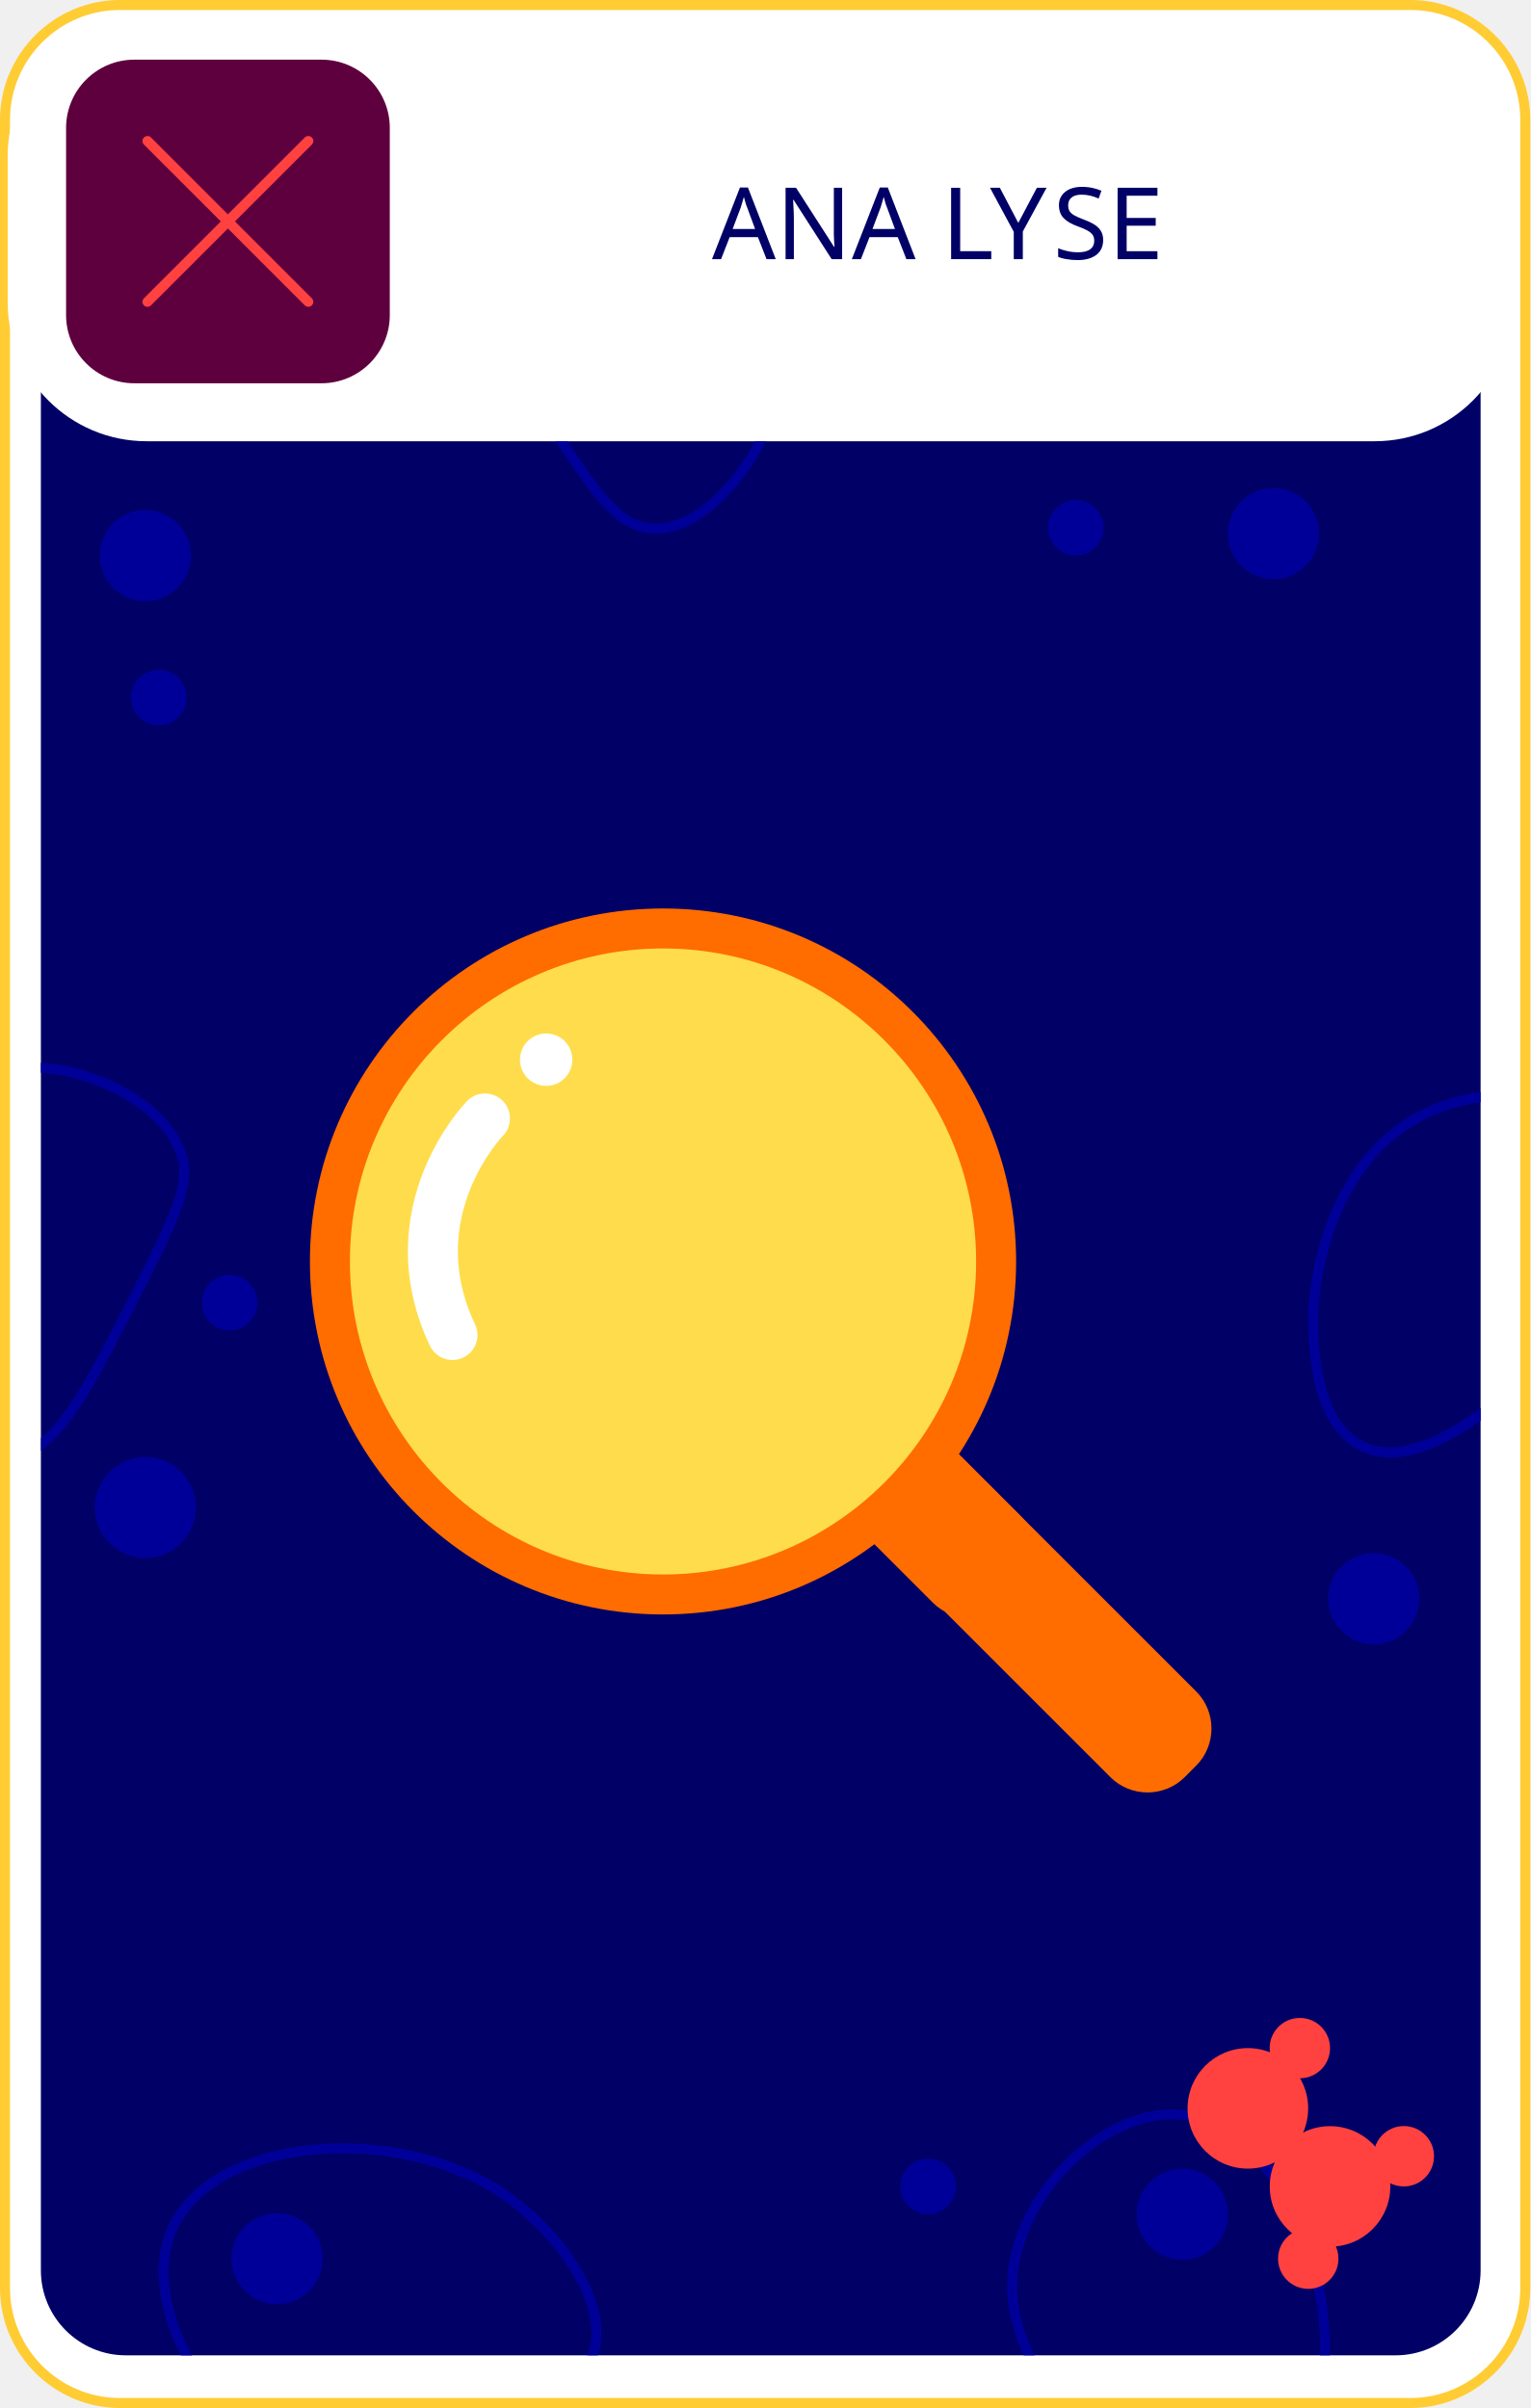
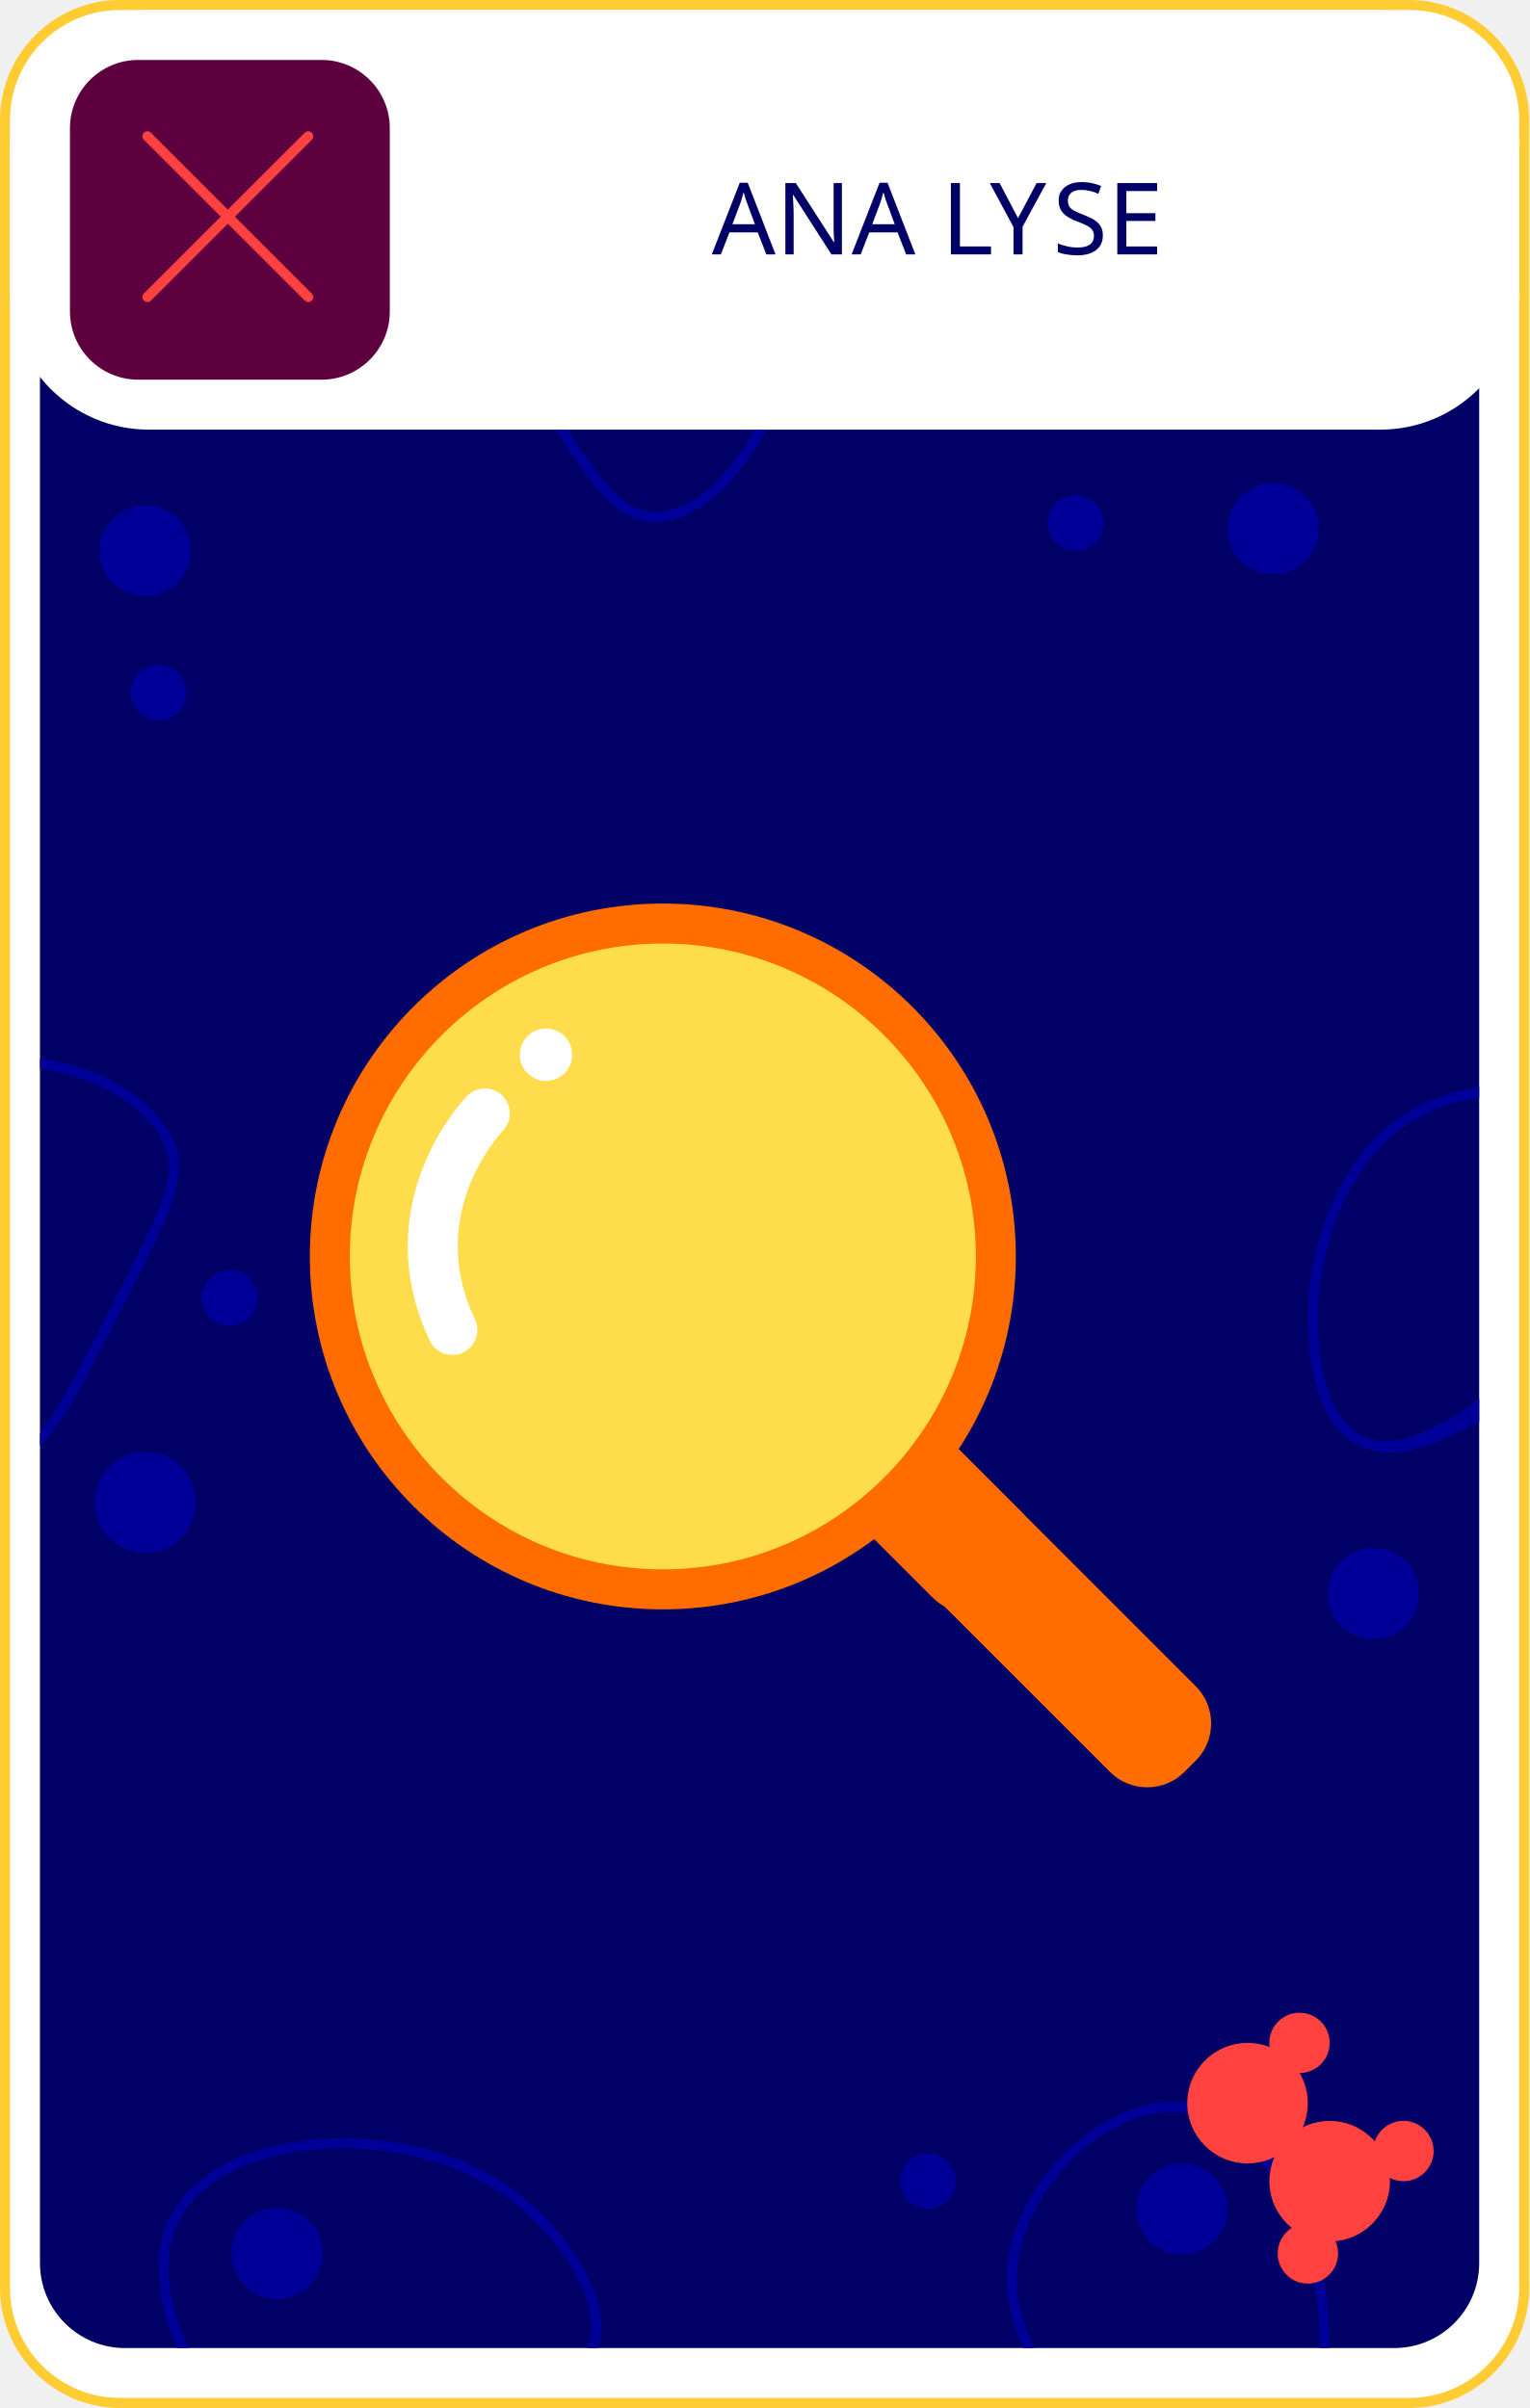
- <svg xmlns="http://www.w3.org/2000/svg" id="Calque_1" data-name="Calque 1" viewBox="0 0 153.07 240.94">
+ <svg xmlns="http://www.w3.org/2000/svg" id="Calque_2" data-name="Calque 2" viewBox="0 0 153 241">
  <defs>
    <style>
      .cls-1 {
-         fill: #009;
+         fill: #ff6c00;
      }

      .cls-1, .cls-2, .cls-3, .cls-4, .cls-5, .cls-6, .cls-7, .cls-8 {
        stroke-width: 0px;
      }

-       .cls-9 {
+       .cls-2 {
+         fill: #ffdc4b;
+       }
+ 
+       .cls-3 {
+         fill: #fc3;
+       }
+ 
+       .cls-9, .cls-10, .cls-11, .cls-12 {
+         isolation: isolate;
+       }
+ 
+       .cls-4, .cls-10, .cls-11, .cls-12 {
+         fill: #006;
+       }
+ 
+       .cls-10 {
+         letter-spacing: -.03em;
+       }
+ 
+       .cls-10, .cls-11, .cls-12 {
+         font-family: VarelaRound-Regular, 'Varela Round';
+         font-size: 10px;
+       }
+ 
+       .cls-5 {
+         fill: #ff4240;
+       }
+ 
+       .cls-13 {
        stroke: #ff4240;
      }

-       .cls-9, .cls-10 {
+       .cls-13, .cls-14 {
        fill: none;
        stroke-linecap: round;
        stroke-linejoin: round;
      }

-       .cls-11 {
-         letter-spacing: 0em;
-       }
- 
-       .cls-2 {
-         fill: #ff4240;
-       }
- 
-       .cls-3 {
-         fill: #ff6c00;
-       }
- 
-       .cls-4 {
-         fill: #ffdc4b;
-       }
- 
-       .cls-12 {
-         letter-spacing: -.03em;
-       }
- 
-       .cls-13 {
-         letter-spacing: -.09em;
-       }
- 
-       .cls-5 {
-         fill: #fc3;
-       }
- 
-       .cls-10 {
+       .cls-14 {
        stroke: #fff;
        stroke-width: 5px;
      }

-       .cls-6, .cls-14 {
-         fill: #006;
-       }
- 
-       .cls-14 {
-         font-family: VarelaRound-Regular, 'Varela Round';
-         font-size: 10px;
+       .cls-6 {
+         fill: #fff;
      }

      .cls-7 {
-         fill: #fff;
+         fill: #5e003e;
+       }
+ 
+       .cls-11 {
+         letter-spacing: -.09em;
      }

      .cls-8 {
-         fill: #5e003e;
+         fill: #009;
      }
    </style>
  </defs>
-   <g>
-     <rect class="cls-7" x=".5" y=".5" width="152.07" height="239.94" rx="11.5" ry="11.5" />
-     <path class="cls-5" d="M141.07,1c6.07,0,11,4.93,11,11v216.94c0,6.07-4.93,11-11,11H12c-6.07,0-11-4.93-11-11V12C1,5.94,5.93,1,12,1h129.07M141.07,0H12C5.4,0,0,5.4,0,12v216.94C0,235.54,5.4,240.94,12,240.94h129.07c6.6,0,12-5.4,12-12V12C153.07,5.4,147.67,0,141.07,0h0Z" />
-   </g>
-   <path class="cls-6" d="M4.09,11.45h144.01v215.72c0,4.69-3.81,8.5-8.5,8.5H12.59c-4.69,0-8.5-3.81-8.5-8.5V11.45h0Z" />
-   <text class="cls-14" transform="translate(50.68 25.16)">
-     <tspan x="0" y="0">CHIMI</tspan>
-     <tspan class="cls-12" x="29.86" y="0">O</tspan>
-     <tspan x="37.7" y="0">THERAPIE</tspan>
-   </text>
-   <g>
-     <rect class="cls-8" x="6.61" y="5.97" width="32.38" height="32.38" rx="6.83" ry="6.83" />
-     <circle class="cls-2" cx="17.9" cy="14.15" r="5.07" />
-     <circle class="cls-2" cx="22.97" cy="24.22" r="3.1" />
-     <circle class="cls-2" cx="29.17" cy="12.89" r="3.1" />
-     <circle class="cls-2" cx="32.28" cy="20.43" r="3.1" />
-     <circle class="cls-2" cx="14.54" cy="29.2" r="4.33" />
-     <circle class="cls-2" cx="31.05" cy="30.9" r="4.33" />
-   </g>
-   <rect class="cls-7" x=".77" y="1.72" width="150.63" height="42.43" rx="13.9" ry="13.9" />
-   <rect class="cls-8" x="6.61" y="5.97" width="32.38" height="32.38" rx="6.83" ry="6.83" />
-   <circle class="cls-1" cx="118.26" cy="221.55" r="4.56" />
-   <circle class="cls-1" cx="27.71" cy="226" r="4.56" />
-   <circle class="cls-1" cx="137.41" cy="159.96" r="4.56" />
-   <circle class="cls-1" cx="14.54" cy="55.59" r="4.56" />
-   <circle class="cls-1" cx="127.38" cy="53.39" r="4.56" />
-   <g>
-     <circle class="cls-1" cx="14.54" cy="150.84" r="4.56" />
-     <path class="cls-1" d="M14.54,155.9c-2.79,0-5.06-2.27-5.06-5.06s2.27-5.06,5.06-5.06,5.06,2.27,5.06,5.06-2.27,5.06-5.06,5.06ZM14.54,146.78c-2.24,0-4.06,1.82-4.06,4.06s1.82,4.06,4.06,4.06,4.06-1.82,4.06-4.06-1.82-4.06-4.06-4.06Z" />
-   </g>
-   <g>
-     <circle class="cls-1" cx="22.97" cy="130.34" r="2.28" />
-     <path class="cls-1" d="M22.97,133.12c-1.53,0-2.78-1.25-2.78-2.78s1.25-2.78,2.78-2.78,2.78,1.25,2.78,2.78-1.25,2.78-2.78,2.78ZM22.97,128.56c-.98,0-1.78.8-1.78,1.78s.8,1.78,1.78,1.78,1.78-.8,1.78-1.78-.8-1.78-1.78-1.78Z" />
-   </g>
-   <g>
-     <circle class="cls-1" cx="15.88" cy="69.8" r="2.28" />
-     <path class="cls-1" d="M15.88,72.58c-1.53,0-2.78-1.25-2.78-2.78s1.25-2.78,2.78-2.78,2.78,1.25,2.78,2.78-1.25,2.78-2.78,2.78ZM15.88,68.03c-.98,0-1.78.8-1.78,1.78s.8,1.78,1.78,1.78,1.78-.8,1.78-1.78-.8-1.78-1.78-1.78Z" />
-   </g>
-   <g>
-     <circle class="cls-1" cx="92.84" cy="218.77" r="2.28" />
-     <path class="cls-1" d="M92.84,221.55c-1.53,0-2.78-1.25-2.78-2.78s1.25-2.78,2.78-2.78,2.78,1.25,2.78,2.78-1.25,2.78-2.78,2.78ZM92.84,216.99c-.98,0-1.78.8-1.78,1.78s.8,1.78,1.78,1.78,1.78-.8,1.78-1.78-.8-1.78-1.78-1.78Z" />
-   </g>
-   <g>
-     <circle class="cls-1" cx="107.61" cy="52.81" r="2.28" />
-     <path class="cls-1" d="M107.61,55.59c-1.53,0-2.78-1.25-2.78-2.78s1.25-2.78,2.78-2.78,2.78,1.25,2.78,2.78-1.25,2.78-2.78,2.78ZM107.61,51.03c-.98,0-1.78.8-1.78,1.78s.8,1.78,1.78,1.78,1.78-.8,1.78-1.78-.8-1.78-1.78-1.78Z" />
-   </g>
-   <path class="cls-1" d="M75.52,44.15c-2.61,4.76-6.64,8.57-10.38,8.22-2.89-.26-4.78-2.86-8.38-8.22h-1.2c.08.12.16.24.24.36,3.57,5.33,5.72,8.54,9.25,8.86.19.02.37.02.56.02,4.21,0,8.42-4.2,11.04-9.24h-1.13Z" />
-   <path class="cls-1" d="M148.08,140.89c-5.96,4.39-9.58,4.39-11.67,3.35-4.52-2.26-4.67-10.16-4.52-13.45h0c.03-.61.78-15.09,12.16-19.47,1.25-.48,2.62-.81,4.04-1.02v-1.04c-1.53.22-3.02.6-4.39,1.13-11.98,4.61-12.77,19.72-12.8,20.36-.15,3.49.03,11.87,5.08,14.39.94.47,1.96.7,3.08.7,2.56,0,5.58-1.24,9.04-3.69v-1.25Z" />
-   <path class="cls-1" d="M18.68,115.57c-1.47-4.93-8-8.8-14.59-9.24v1.01c6.13.46,12.31,4.05,13.64,8.51h0c.79,2.65-.82,5.99-4.53,13.32-3.89,7.67-6.18,12.17-9.1,14.72v1.29c3.41-2.57,5.78-7.25,10-15.58,3.57-7.03,5.53-10.91,4.59-14.05Z" />
-   <path class="cls-1" d="M19.21,235.67c-2.28-4.1-3.08-8.82-1.58-12.35,1.31-3.08,4.46-5.5,8.87-6.8,7.59-2.24,17.26-.86,23.5,3.37,5.77,3.91,10.66,11.19,8.74,15.78h1.06s.03-.09.05-.13c1.64-5.2-3.42-12.5-9.29-16.48-6.47-4.38-16.48-5.82-24.34-3.5-4.7,1.39-8.08,4.01-9.51,7.37-1.55,3.66-.85,8.49,1.38,12.75h1.12Z" />
-   <path class="cls-1" d="M103.48,235.67c-1.6-3.41-2.17-6.42-1.41-9.81,1.73-7.7,9.52-14.39,16.02-13.77,3.33.32,6.59,2.6,9.15,6.41,3.23,4.8,4.94,11.23,4.79,17.17h.99c.15-6.14-1.62-12.78-4.95-17.73-2.74-4.07-6.25-6.5-9.89-6.85-6.97-.67-15.27,6.4-17.09,14.55-.78,3.48-.23,6.61,1.3,10.03h1.09Z" />
-   <text class="cls-14" transform="translate(71.22 25.93)">
-     <tspan x="0" y="0">ANA</tspan>
-     <tspan class="cls-13" x="22.95" y="0">L</tspan>
-     <tspan class="cls-11" x="27.81" y="0">Y</tspan>
-     <tspan x="34.11" y="0">SE</tspan>
-   </text>
-   <g>
-     <path class="cls-3" d="M119.65,176.67l-1.15,1.15c-2.04,2.04-5.39,2.04-7.43,0l-28.01-28.01c-2.04-2.04-2.04-5.39,0-7.43l1.15-1.15c2.04-2.04,5.39-2.04,7.43,0l28.01,28.01c2.04,2.04,2.04,5.39,0,7.43" />
-     <path class="cls-3" d="M102.04,159.06l-1.3,1.3c-2.04,2.04-5.39,2.04-7.43,0l-9.96-9.96c-2.04-2.04-2.04-5.39,0-7.43l1.3-1.3c2.04-2.04,5.39-2.04,7.43,0l9.96,9.96c2.04,2.04,2.04,5.39,0,7.43" />
-     <path class="cls-4" d="M66.32,159.53c-18.37,0-33.32-14.95-33.32-33.32s14.95-33.32,33.32-33.32,33.32,14.95,33.32,33.32-14.95,33.32-33.32,33.32" />
-     <path class="cls-3" d="M66.32,94.9c17.27,0,31.32,14.05,31.32,31.32s-14.05,31.32-31.32,31.32-31.32-14.05-31.32-31.32,14.05-31.32,31.32-31.32M66.32,90.9c-19.51,0-35.32,15.81-35.32,35.32s15.81,35.32,35.32,35.32,35.32-15.81,35.32-35.32-15.81-35.32-35.32-35.32" />
-     <path class="cls-10" d="M48.51,111.91s-9.1,9.32-3.25,21.67" />
-     <path class="cls-7" d="M57.25,106.03c0,1.45-1.17,2.62-2.62,2.62s-2.62-1.17-2.62-2.62,1.17-2.62,2.62-2.62,2.62,1.17,2.62,2.62" />
-   </g>
-   <circle class="cls-2" cx="133.04" cy="218.77" r="6.03" />
-   <circle class="cls-2" cx="124.82" cy="210.96" r="6.03" />
-   <circle class="cls-2" cx="130.02" cy="204.93" r="3.02" />
-   <circle class="cls-2" cx="130.86" cy="226" r="3.02" />
-   <circle class="cls-2" cx="140.42" cy="215.75" r="3.02" />
-   <g>
-     <line class="cls-9" x1="14.75" y1="14.11" x2="30.84" y2="30.2" />
-     <line class="cls-9" x1="30.84" y1="14.11" x2="14.75" y2="30.2" />
+   <g id="Calque_1-2" data-name="Calque 1">
+     <path class="cls-6" d="M11.58,1h129.85c6.39,0,11.58,5.13,11.58,11.45v216.1c0,6.32-5.18,11.45-11.58,11.45H11.58c-6.39,0-11.58-5.13-11.58-11.45V12.45C0,6.13,5.18,1,11.58,1Z" />
+     <path class="cls-3" d="M141.01,1c6.07,0,10.99,4.93,10.99,11v216.99c0,6.07-4.93,11-10.99,11H11.99c-6.07,0-10.99-4.93-10.99-11V12C1,5.94,5.93,1,11.99,1h129.01M141.01,0H12C5.4,0,0,5.4,0,12v217c0,6.6,5.4,12,12,12h129c6.6,0,12-5.4,12-12V12c0-6.6-5.4-12-11.99-12h0Z" />
+     <path class="cls-4" d="M4,11h144v215.5c0,4.69-3.81,8.5-8.5,8.5H12.5c-4.69,0-8.5-3.81-8.5-8.5V11h0Z" />
+     <g class="cls-9">
+       <text class="cls-12" transform="translate(50.68 24.69)">
+         <tspan x="0" y="0">CHIMI</tspan>
+       </text>
+       <text class="cls-10" transform="translate(80.54 24.69)">
+         <tspan x="0" y="0">O</tspan>
+       </text>
+       <text class="cls-12" transform="translate(88.38 24.69)">
+         <tspan x="0" y="0">THERAPIE</tspan>
+       </text>
+     </g>
+     <g>
+       <rect class="cls-7" x="7" y="6" width="32" height="32" rx="6.83" ry="6.83" />
+       <circle class="cls-5" cx="17.9" cy="13.68" r="5.07" />
+       <circle class="cls-5" cx="22.97" cy="23.75" r="3.1" />
+       <circle class="cls-5" cx="29.17" cy="12.42" r="3.1" />
+       <circle class="cls-5" cx="32.28" cy="19.96" r="3.1" />
+       <circle class="cls-5" cx="14.54" cy="28.73" r="4.33" />
+       <circle class="cls-5" cx="31.05" cy="30.43" r="4.33" />
+     </g>
+     <rect class="cls-6" x="1" y="1" width="151" height="42" rx="13.9" ry="13.9" />
+     <rect class="cls-7" x="7" y="6" width="32" height="32" rx="6.83" ry="6.83" />
+     <circle class="cls-8" cx="118.26" cy="221.08" r="4.56" />
+     <circle class="cls-8" cx="27.71" cy="225.53" r="4.56" />
+     <circle class="cls-8" cx="137.41" cy="159.49" r="4.56" />
+     <circle class="cls-8" cx="14.54" cy="55.12" r="4.56" />
+     <circle class="cls-8" cx="127.38" cy="52.92" r="4.56" />
+     <g>
+       <circle class="cls-8" cx="14.54" cy="150.37" r="4.56" />
+       <path class="cls-8" d="M14.54,155.43c-2.79,0-5.06-2.27-5.06-5.06s2.27-5.06,5.06-5.06,5.06,2.27,5.06,5.06-2.27,5.06-5.06,5.06ZM14.54,146.31c-2.24,0-4.06,1.82-4.06,4.06s1.82,4.06,4.06,4.06,4.06-1.82,4.06-4.06-1.82-4.06-4.06-4.06Z" />
+     </g>
+     <g>
+       <circle class="cls-8" cx="22.97" cy="129.87" r="2.28" />
+       <path class="cls-8" d="M22.97,132.65c-1.53,0-2.78-1.25-2.78-2.78s1.25-2.78,2.78-2.78,2.78,1.25,2.78,2.78-1.25,2.78-2.78,2.78ZM22.97,128.09c-.98,0-1.78.8-1.78,1.78s.8,1.78,1.78,1.78,1.78-.8,1.78-1.78-.8-1.78-1.78-1.78Z" />
+     </g>
+     <g>
+       <circle class="cls-8" cx="15.88" cy="69.33" r="2.28" />
+       <path class="cls-8" d="M15.88,72.11c-1.53,0-2.78-1.25-2.78-2.78s1.25-2.78,2.78-2.78,2.78,1.25,2.78,2.78-1.25,2.78-2.78,2.78ZM15.88,67.56c-.98,0-1.78.8-1.78,1.78s.8,1.78,1.78,1.78,1.78-.8,1.78-1.78-.8-1.78-1.78-1.78Z" />
+     </g>
+     <g>
+       <circle class="cls-8" cx="92.84" cy="218.3" r="2.28" />
+       <path class="cls-8" d="M92.84,221.08c-1.53,0-2.78-1.25-2.78-2.78s1.25-2.78,2.78-2.78,2.78,1.25,2.78,2.78-1.25,2.78-2.78,2.78ZM92.84,216.52c-.98,0-1.78.8-1.78,1.78s.8,1.78,1.78,1.78,1.78-.8,1.78-1.78-.8-1.78-1.78-1.78Z" />
+     </g>
+     <g>
+       <circle class="cls-8" cx="107.61" cy="52.34" r="2.28" />
+       <path class="cls-8" d="M107.61,55.12c-1.53,0-2.78-1.25-2.78-2.78s1.25-2.78,2.78-2.78,2.78,1.25,2.78,2.78-1.25,2.78-2.78,2.78ZM107.61,50.56c-.98,0-1.78.8-1.78,1.78s.8,1.78,1.78,1.78,1.78-.8,1.78-1.78-.8-1.78-1.78-1.78Z" />
+     </g>
+     <path class="cls-8" d="M75.52,43c-2.61,4.76-6.64,8.57-10.38,8.22-2.89-.26-4.78-2.86-8.38-8.22h-1.2c.08.12.16.24.24.36,3.57,5.33,5.72,8.54,9.25,8.86.19.02.37.02.56.02,4.21,0,8.42-4.2,11.04-9.24h-1.13Z" />
+     <path class="cls-8" d="M148,140c-5.96,4.39-9.5,4.81-11.59,3.77-4.52-2.26-4.67-10.16-4.52-13.45h0c.03-.61.78-15.09,12.16-19.47,1.25-.48,2.62-.81,3.95-1.02v-1.04c-1.44.22-2.93.6-4.3,1.13-11.98,4.61-12.77,19.72-12.8,20.36-.15,3.49.03,11.87,5.08,14.39.94.47,1.96.7,3.08.7,2.36,0,5.11-1.05,8.94-3.14" />
+     <path class="cls-8" d="M4,106.97c5.87.75,11.47,4.19,12.73,8.41h0c.79,2.65-.82,5.99-4.53,13.32-3.89,7.67-6.18,12.17-8.2,14.72v1.29c2.51-2.57,4.88-7.25,9.1-15.58,3.57-7.03,5.53-10.91,4.59-14.05v.02c-1.41-4.68-7.37-8.41-13.69-9.15" />
+     <path class="cls-8" d="M18.9,235c-1.99-4.05-2.74-8.68-1.27-12.15,1.31-3.08,4.46-5.5,8.87-6.8,7.59-2.24,17.26-.86,23.5,3.37,5.77,3.91,10.66,11.19,8.74,15.58h1.13c1.57-5.2-3.47-12.45-9.31-16.41-6.47-4.38-16.48-5.82-24.34-3.5-4.7,1.39-8.08,4.01-9.51,7.37-1.45,3.42-.93,7.86.96,12.54" />
+     <path class="cls-8" d="M103.48,235c-1.6-3.41-2.17-6.42-1.41-9.81,1.73-7.7,9.52-14.39,16.02-13.77,3.33.32,6.59,2.6,9.15,6.41,3.23,4.8,4.94,11.23,4.79,17.17h.99c.15-6.14-1.62-12.78-4.95-17.73-2.74-4.07-6.25-6.5-9.89-6.85-6.97-.67-15.27,6.4-17.09,14.55-.78,3.48-.23,6.61,1.3,10.03,0,0,1.09,0,1.09,0Z" />
+     <g class="cls-9">
+       <text class="cls-12" transform="translate(71.22 25.46)">
+         <tspan x="0" y="0">ANA</tspan>
+       </text>
+       <text class="cls-11" transform="translate(94.17 25.46)">
+         <tspan x="0" y="0">L</tspan>
+       </text>
+       <text class="cls-12" transform="translate(99.03 25.46)">
+         <tspan x="0" y="0">Y</tspan>
+       </text>
+       <text class="cls-12" transform="translate(105.33 25.46)">
+         <tspan x="0" y="0">SE</tspan>
+       </text>
+     </g>
+     <g>
+       <path class="cls-1" d="M119.65,176.2l-1.15,1.15c-2.04,2.04-5.39,2.04-7.43,0l-28.01-28.01c-2.04-2.04-2.04-5.39,0-7.43l1.15-1.15c2.04-2.04,5.39-2.04,7.43,0l28.01,28.01c2.04,2.04,2.04,5.39,0,7.43" />
+       <path class="cls-1" d="M102.04,158.59l-1.3,1.3c-2.04,2.04-5.39,2.04-7.43,0l-9.96-9.96c-2.04-2.04-2.04-5.39,0-7.43l1.3-1.3c2.04-2.04,5.39-2.04,7.43,0l9.96,9.96c2.04,2.04,2.04,5.39,0,7.43" />
+       <path class="cls-2" d="M66.32,159.06c-18.37,0-33.32-14.95-33.32-33.32s14.95-33.32,33.32-33.32,33.32,14.95,33.32,33.32-14.95,33.32-33.32,33.32" />
+       <path class="cls-1" d="M66.32,94.43c17.27,0,31.32,14.05,31.32,31.32s-14.05,31.32-31.32,31.32-31.32-14.05-31.32-31.32,14.05-31.32,31.32-31.32M66.32,90.43c-19.51,0-35.32,15.81-35.32,35.32s15.81,35.32,35.32,35.32,35.32-15.81,35.32-35.32-15.81-35.32-35.32-35.32" />
+       <path class="cls-14" d="M48.51,111.44s-9.1,9.32-3.25,21.67" />
+       <path class="cls-6" d="M57.25,105.56c0,1.45-1.17,2.62-2.62,2.62s-2.62-1.17-2.62-2.62,1.17-2.62,2.62-2.62,2.62,1.17,2.62,2.62" />
+     </g>
+     <circle class="cls-5" cx="133.04" cy="218.3" r="6.03" />
+     <circle class="cls-5" cx="124.82" cy="210.49" r="6.03" />
+     <circle class="cls-5" cx="130.02" cy="204.46" r="3.02" />
+     <circle class="cls-5" cx="130.86" cy="225.53" r="3.02" />
+     <circle class="cls-5" cx="140.42" cy="215.28" r="3.02" />
+     <g>
+       <line class="cls-13" x1="14.75" y1="13.64" x2="30.84" y2="29.73" />
+       <line class="cls-13" x1="30.84" y1="13.64" x2="14.75" y2="29.73" />
+     </g>
  </g>
</svg>
